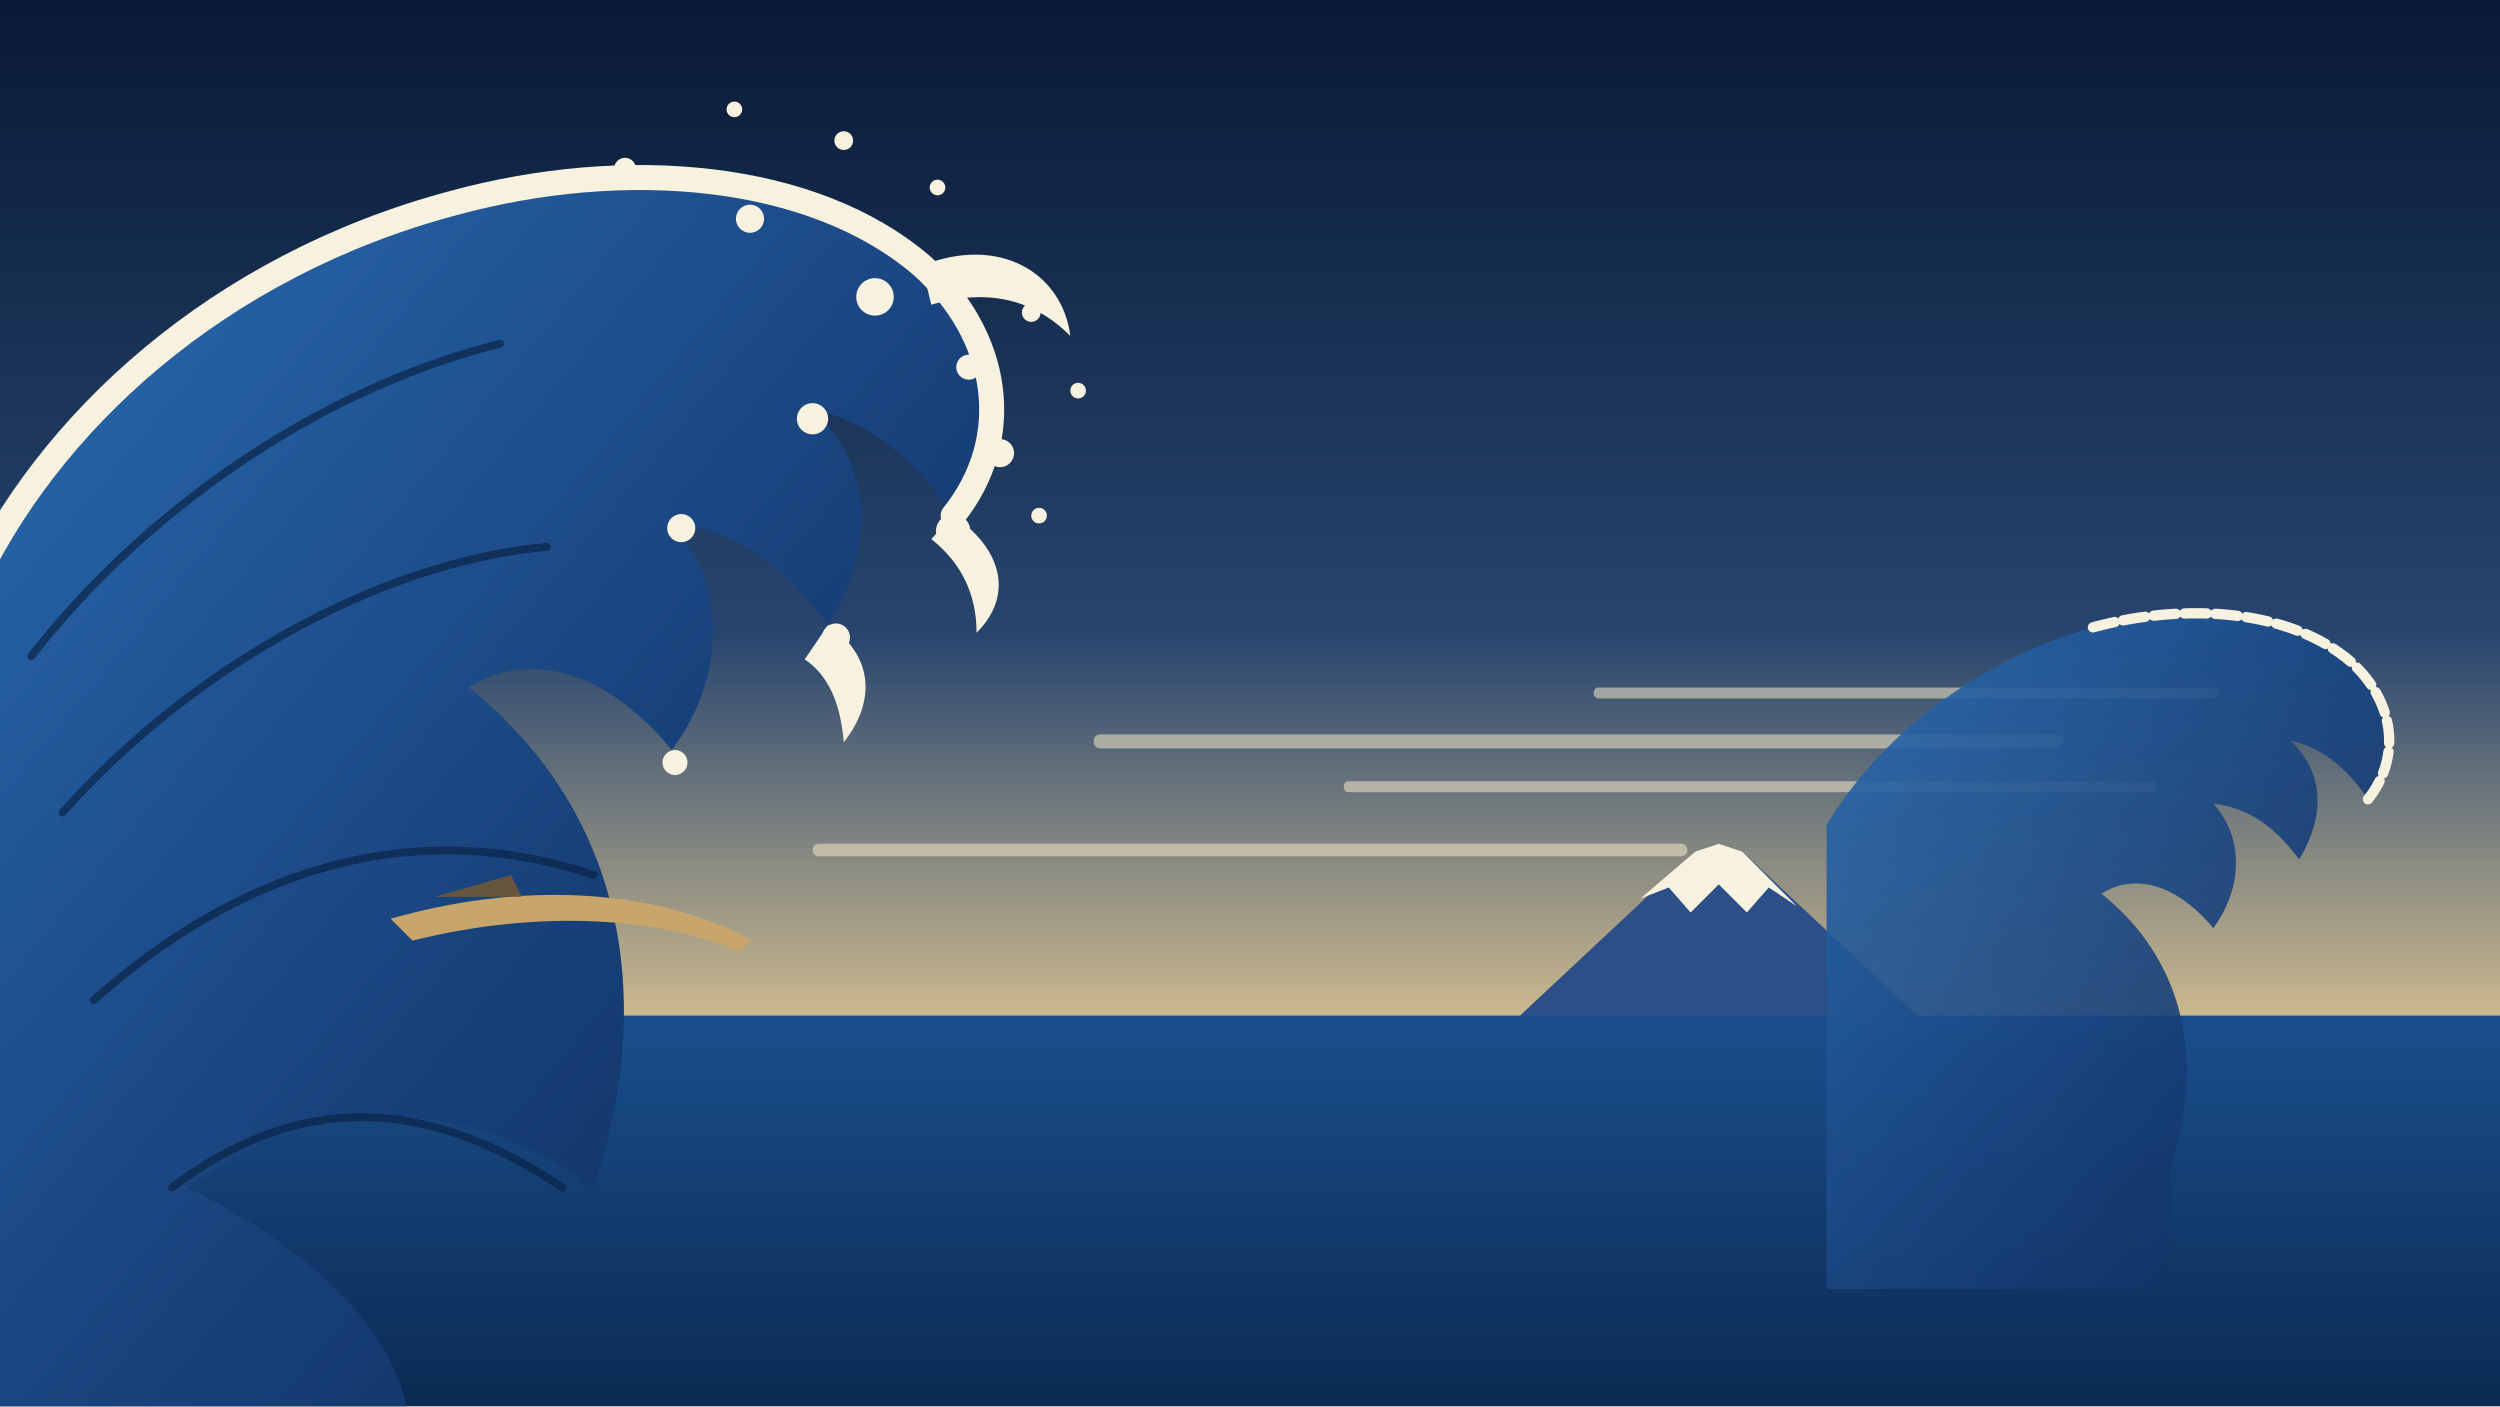
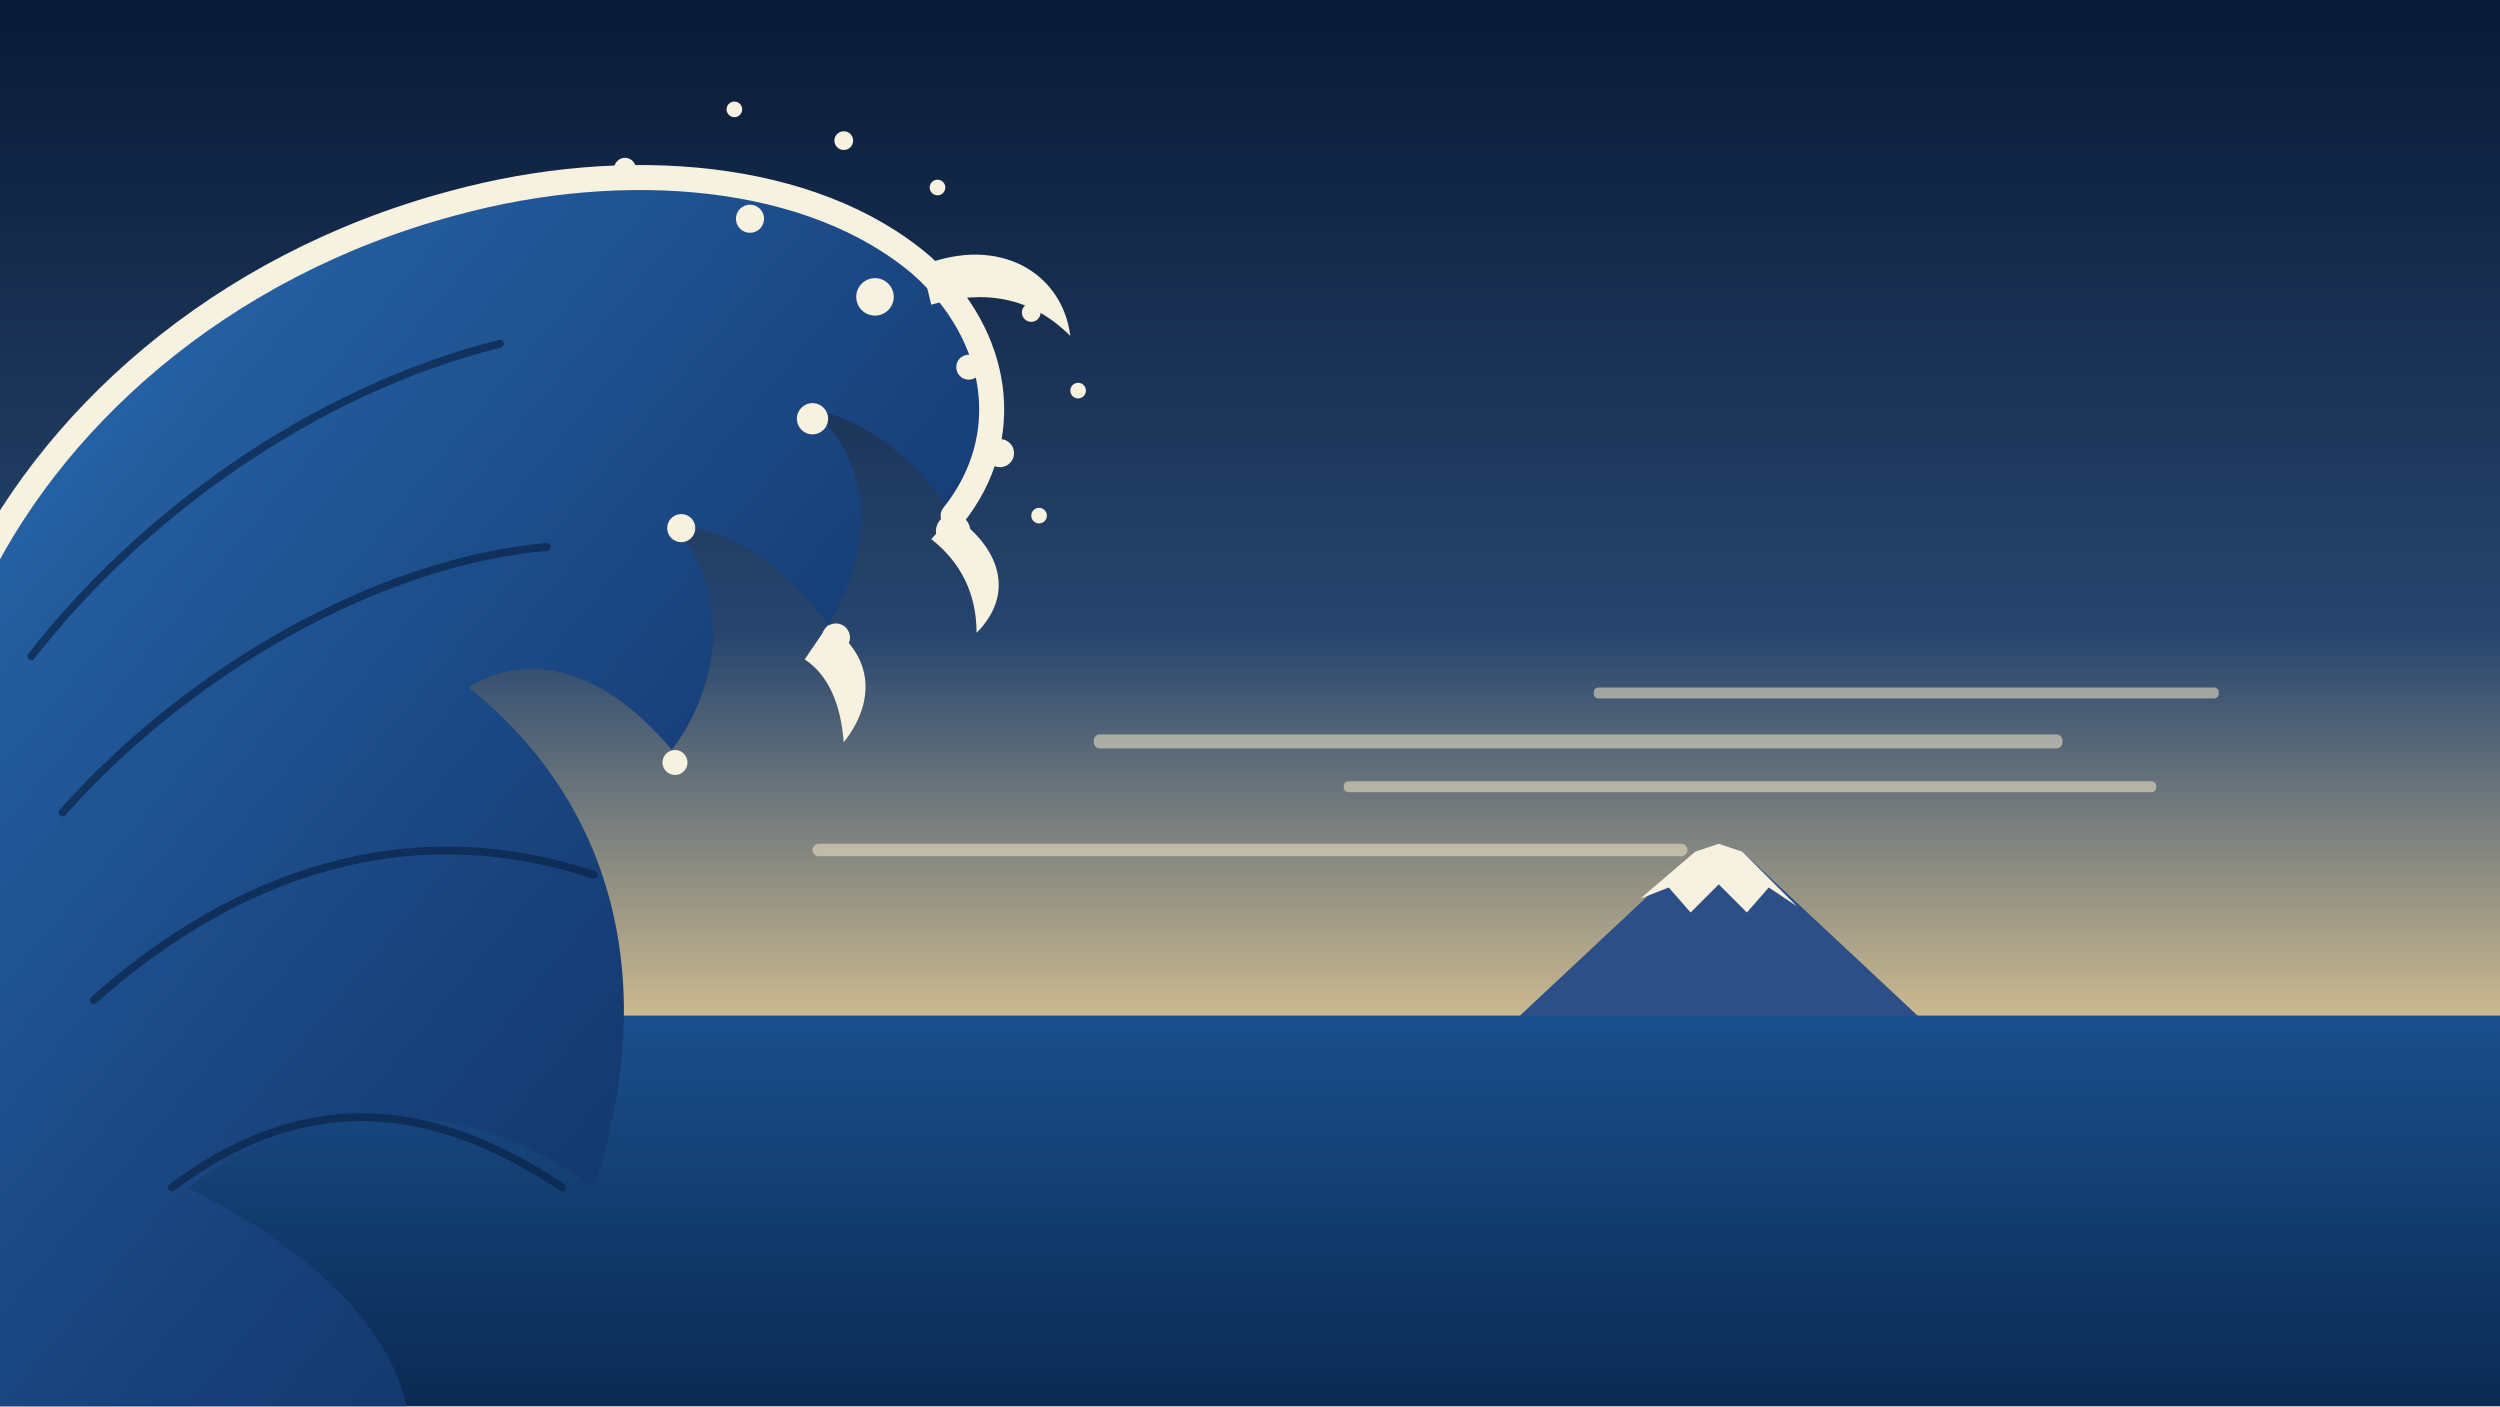
<svg xmlns="http://www.w3.org/2000/svg" viewBox="0 0 1600 900" preserveAspectRatio="xMidYMax slice">
  <defs>
    <linearGradient id="sky" x1="0" y1="0" x2="0" y2="1">
      <stop offset="0" stop-color="#091a36" />
      <stop offset=".45" stop-color="#27456e" />
      <stop offset=".72" stop-color="#c9b78e" />
      <stop offset="1" stop-color="#ead9ae" />
    </linearGradient>
    <linearGradient id="sea" x1="0" y1="0" x2="0" y2="1">
      <stop offset="0" stop-color="#1a4f8c" />
      <stop offset="1" stop-color="#0b2a52" />
    </linearGradient>
    <linearGradient id="wv" x1="0" y1="0" x2="1" y2="1">
      <stop offset="0" stop-color="#2a6db3" />
      <stop offset=".6" stop-color="#173f78" />
      <stop offset="1" stop-color="#0d2a56" />
    </linearGradient>
  </defs>
  <rect width="1600" height="900" fill="url(#sky)" />
  <g fill="#f3e8c8" opacity=".55">
    <rect x="700" y="470" width="620" height="9" rx="4" />
    <rect x="860" y="500" width="520" height="7" rx="3" />
    <rect x="520" y="540" width="560" height="8" rx="4" />
    <rect x="1020" y="440" width="400" height="7" rx="3" />
    <rect x="40" y="520" width="300" height="7" rx="3" />
  </g>
  <path d="M930 690 L1085 545 L1100 540 L1115 545 L1270 690 Z" fill="#2b4f86" />
  <path d="M1050 575 L1085 545 L1100 540 L1115 545 L1150 580 L1132 568 L1118 584 L1100 566 L1082 584 L1068 568 Z" fill="#f7f1e0" />
  <rect y="650" width="1600" height="250" fill="url(#sea)" />
-   <g transform="translate(1180 330) scale(.55)">
-     <path d="M-20 900 L-20 360 C40 260 150 170 290 130 C400 100 520 110 590 170 C640 215 650 280 610 330 C590 300 560 270 520 262 C560 300 560 350 530 400 C500 360 470 340 430 335 C470 380 460 440 430 480 C380 420 330 420 300 440 C400 520 420 640 380 760 L380 900 Z" fill="url(#wv)" opacity=".9" />
-     <path d="M290 130 C400 100 520 110 590 170 C640 215 650 280 610 330" fill="none" stroke="#f7f1e0" stroke-width="12" stroke-linecap="round" stroke-dasharray="26 10" />
-   </g>
  <path id="w" d="M-20 900 L-20 380 C30 270 140 170 290 130 C400 100 520 110 590 170 C640 215 650 280 610 330 C590 300 560 270 520 262 C560 300 560 350 530 400 C500 360 470 340 430 335 C470 380 460 440 430 480 C380 420 330 420 300 440 C400 520 420 640 380 760 C300 700 200 700 120 760 C200 800 250 850 260 900 Z" fill="url(#wv)" />
  <g fill="none" stroke="#0a2347" stroke-width="5" opacity=".7" stroke-linecap="round">
    <path d="M20 420 C90 330 200 250 320 220" />
    <path d="M40 520 C120 430 240 360 350 350" />
    <path d="M60 640 C150 560 260 520 380 560" />
    <path d="M110 760 C190 700 270 700 360 760" />
  </g>
  <path d="M-20 380 C30 270 140 170 290 130 C400 100 520 110 590 170 C640 215 650 280 610 330" fill="none" stroke="#f7f1e0" stroke-width="16" stroke-linecap="round" />
  <g fill="#f7f1e0">
    <circle cx="610" cy="340" r="11" />
    <circle cx="640" cy="290" r="9" />
    <circle cx="620" cy="235" r="8" />
    <circle cx="560" cy="190" r="12" />
    <circle cx="520" cy="268" r="10" />
    <circle cx="535" cy="408" r="9" />
    <circle cx="436" cy="338" r="9" />
    <circle cx="432" cy="488" r="8" />
    <circle cx="480" cy="140" r="9" />
    <circle cx="400" cy="108" r="7" />
    <circle cx="660" cy="200" r="6" />
    <circle cx="690" cy="250" r="5" />
    <circle cx="665" cy="330" r="5" />
    <circle cx="470" cy="70" r="5" />
    <circle cx="540" cy="90" r="6" />
    <circle cx="600" cy="120" r="5" />
  </g>
  <g fill="#f7f1e0">
    <path d="M610 330 C640 350 650 380 625 405 C625 380 615 360 596 345 Z" />
    <path d="M590 170 C640 150 680 175 685 215 C660 190 630 185 596 195 Z" />
    <path d="M530 400 C560 420 560 450 540 475 C538 450 530 432 515 422 Z" />
  </g>
-   <g transform="translate(250 560) scale(.7)">
-     <path d="M0 40 C140 0 260 20 330 60 L318 70 C250 40 140 30 20 60 Z" fill="#c8a56a" />
-     <path d="M40 20 L110 0 L120 20 Z" fill="#7a5a30" opacity=".8" />
-   </g>
</svg>
